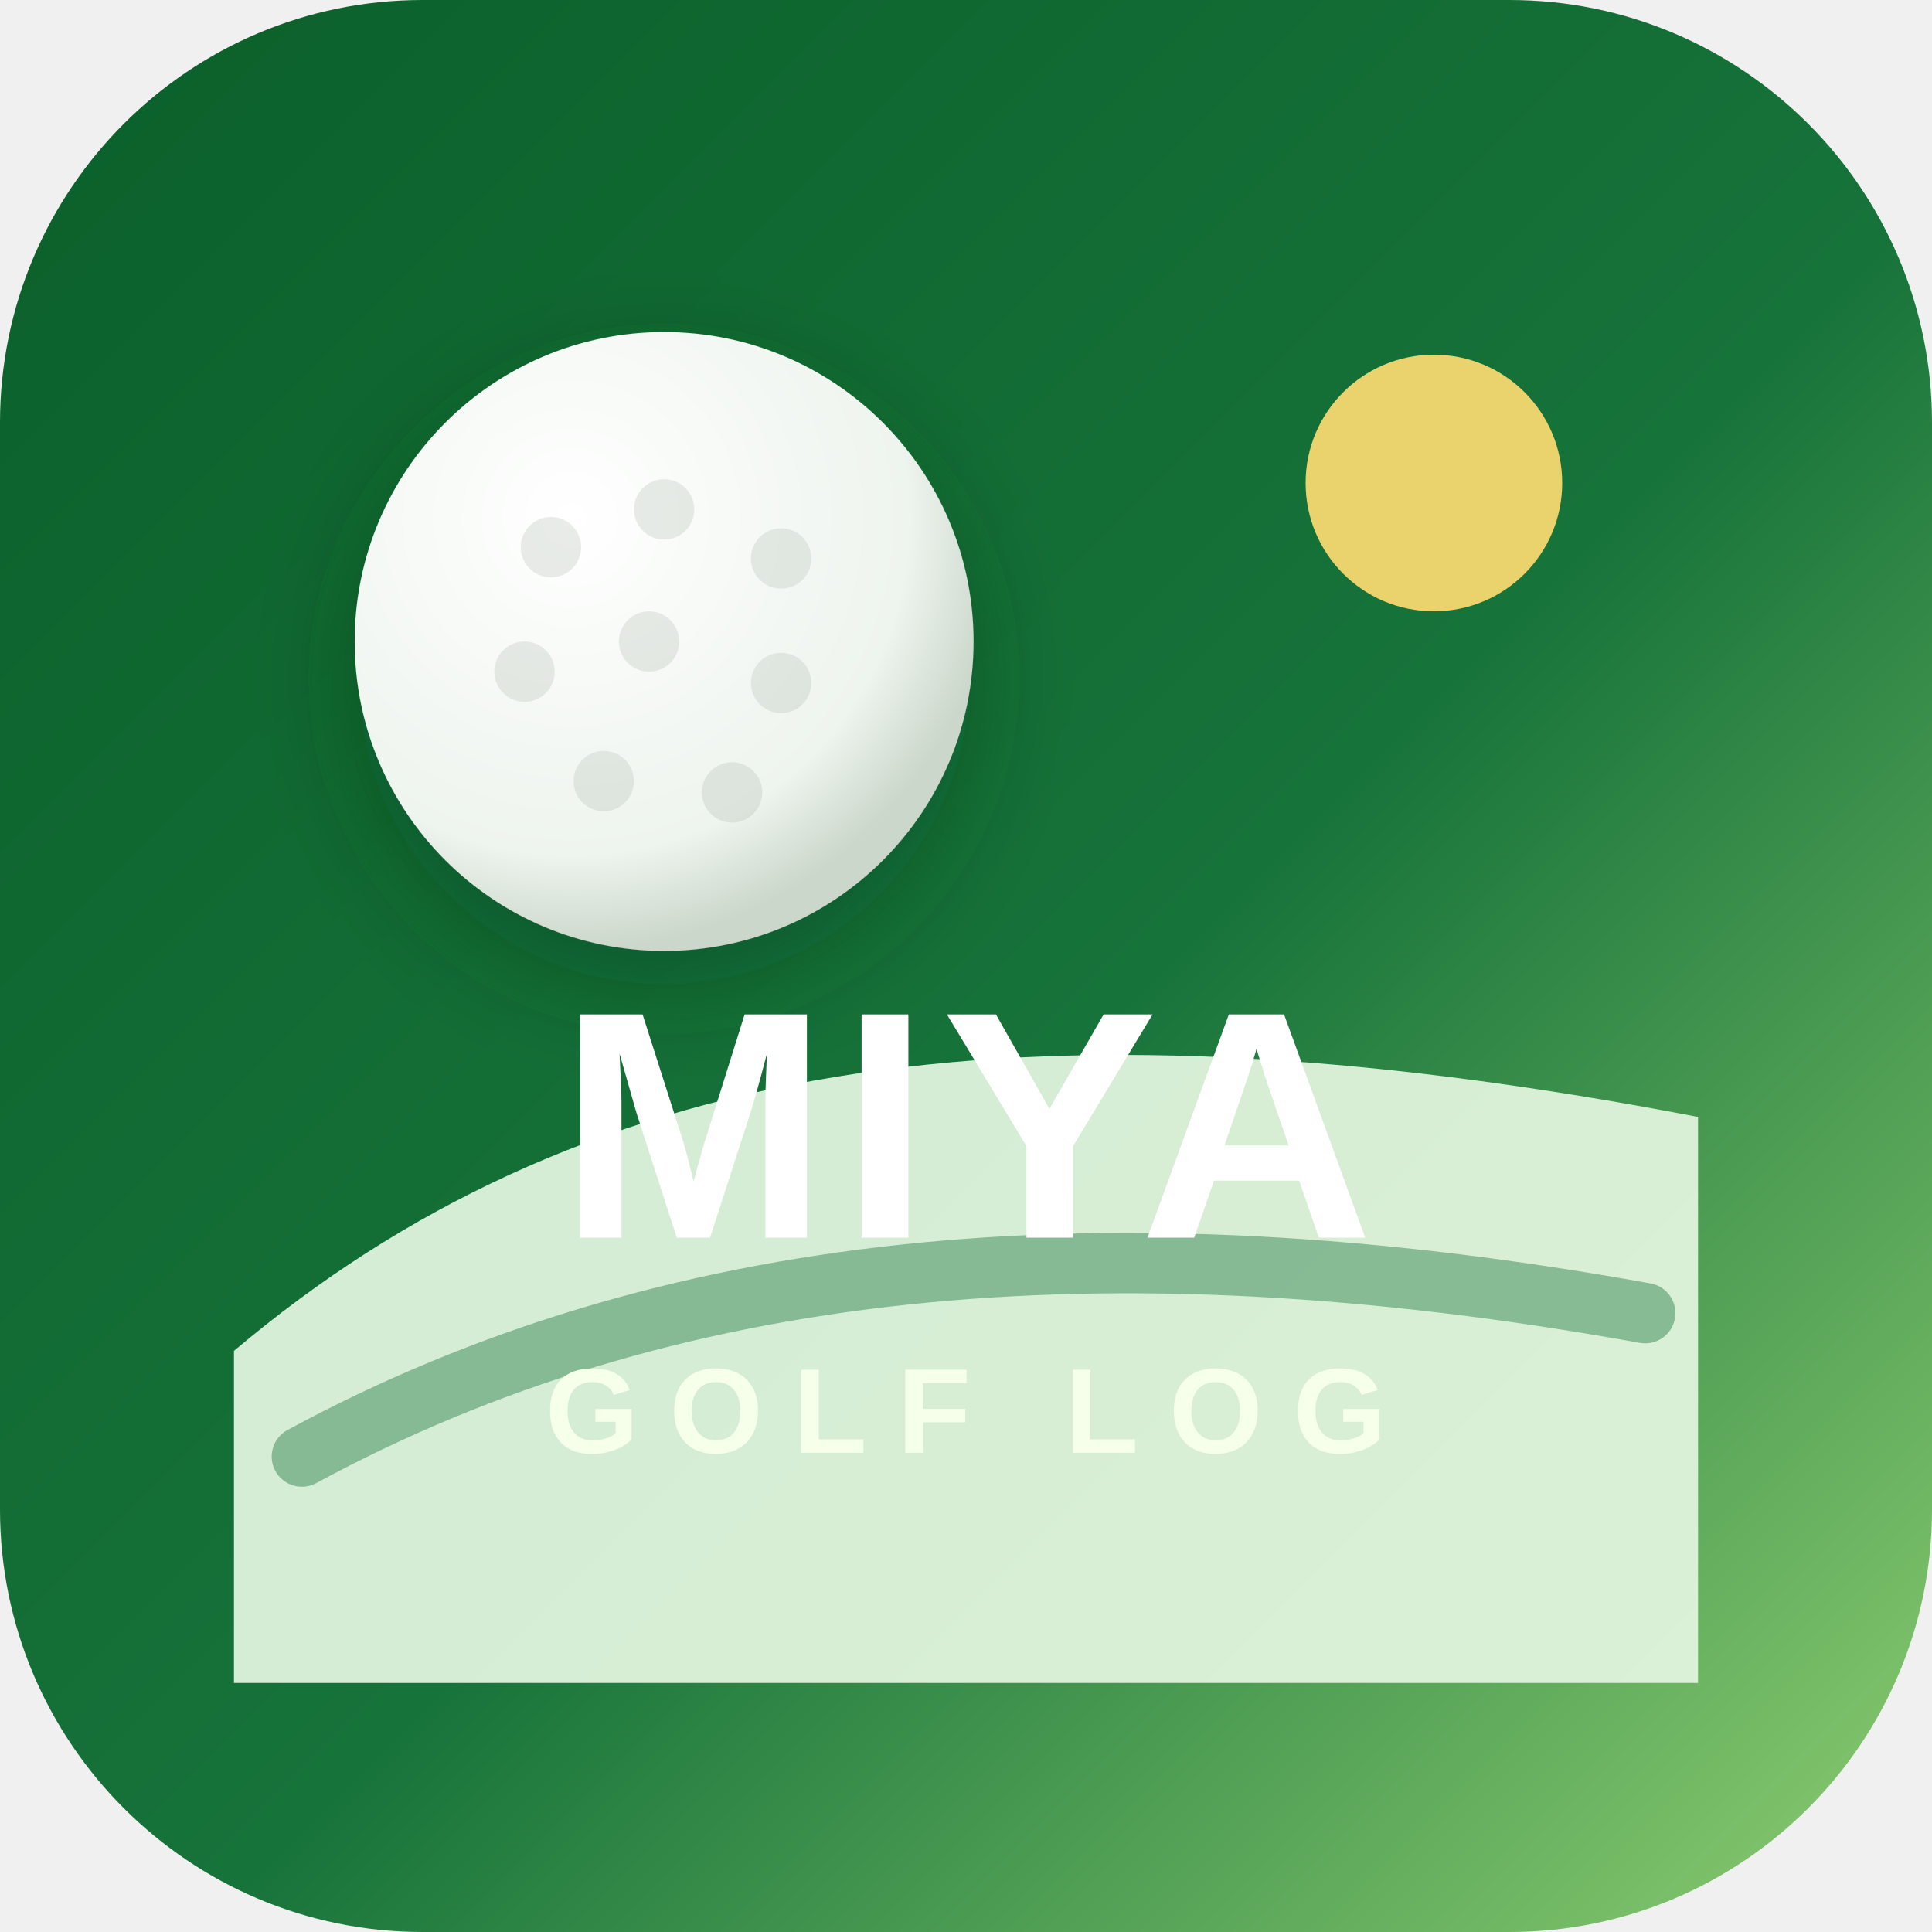
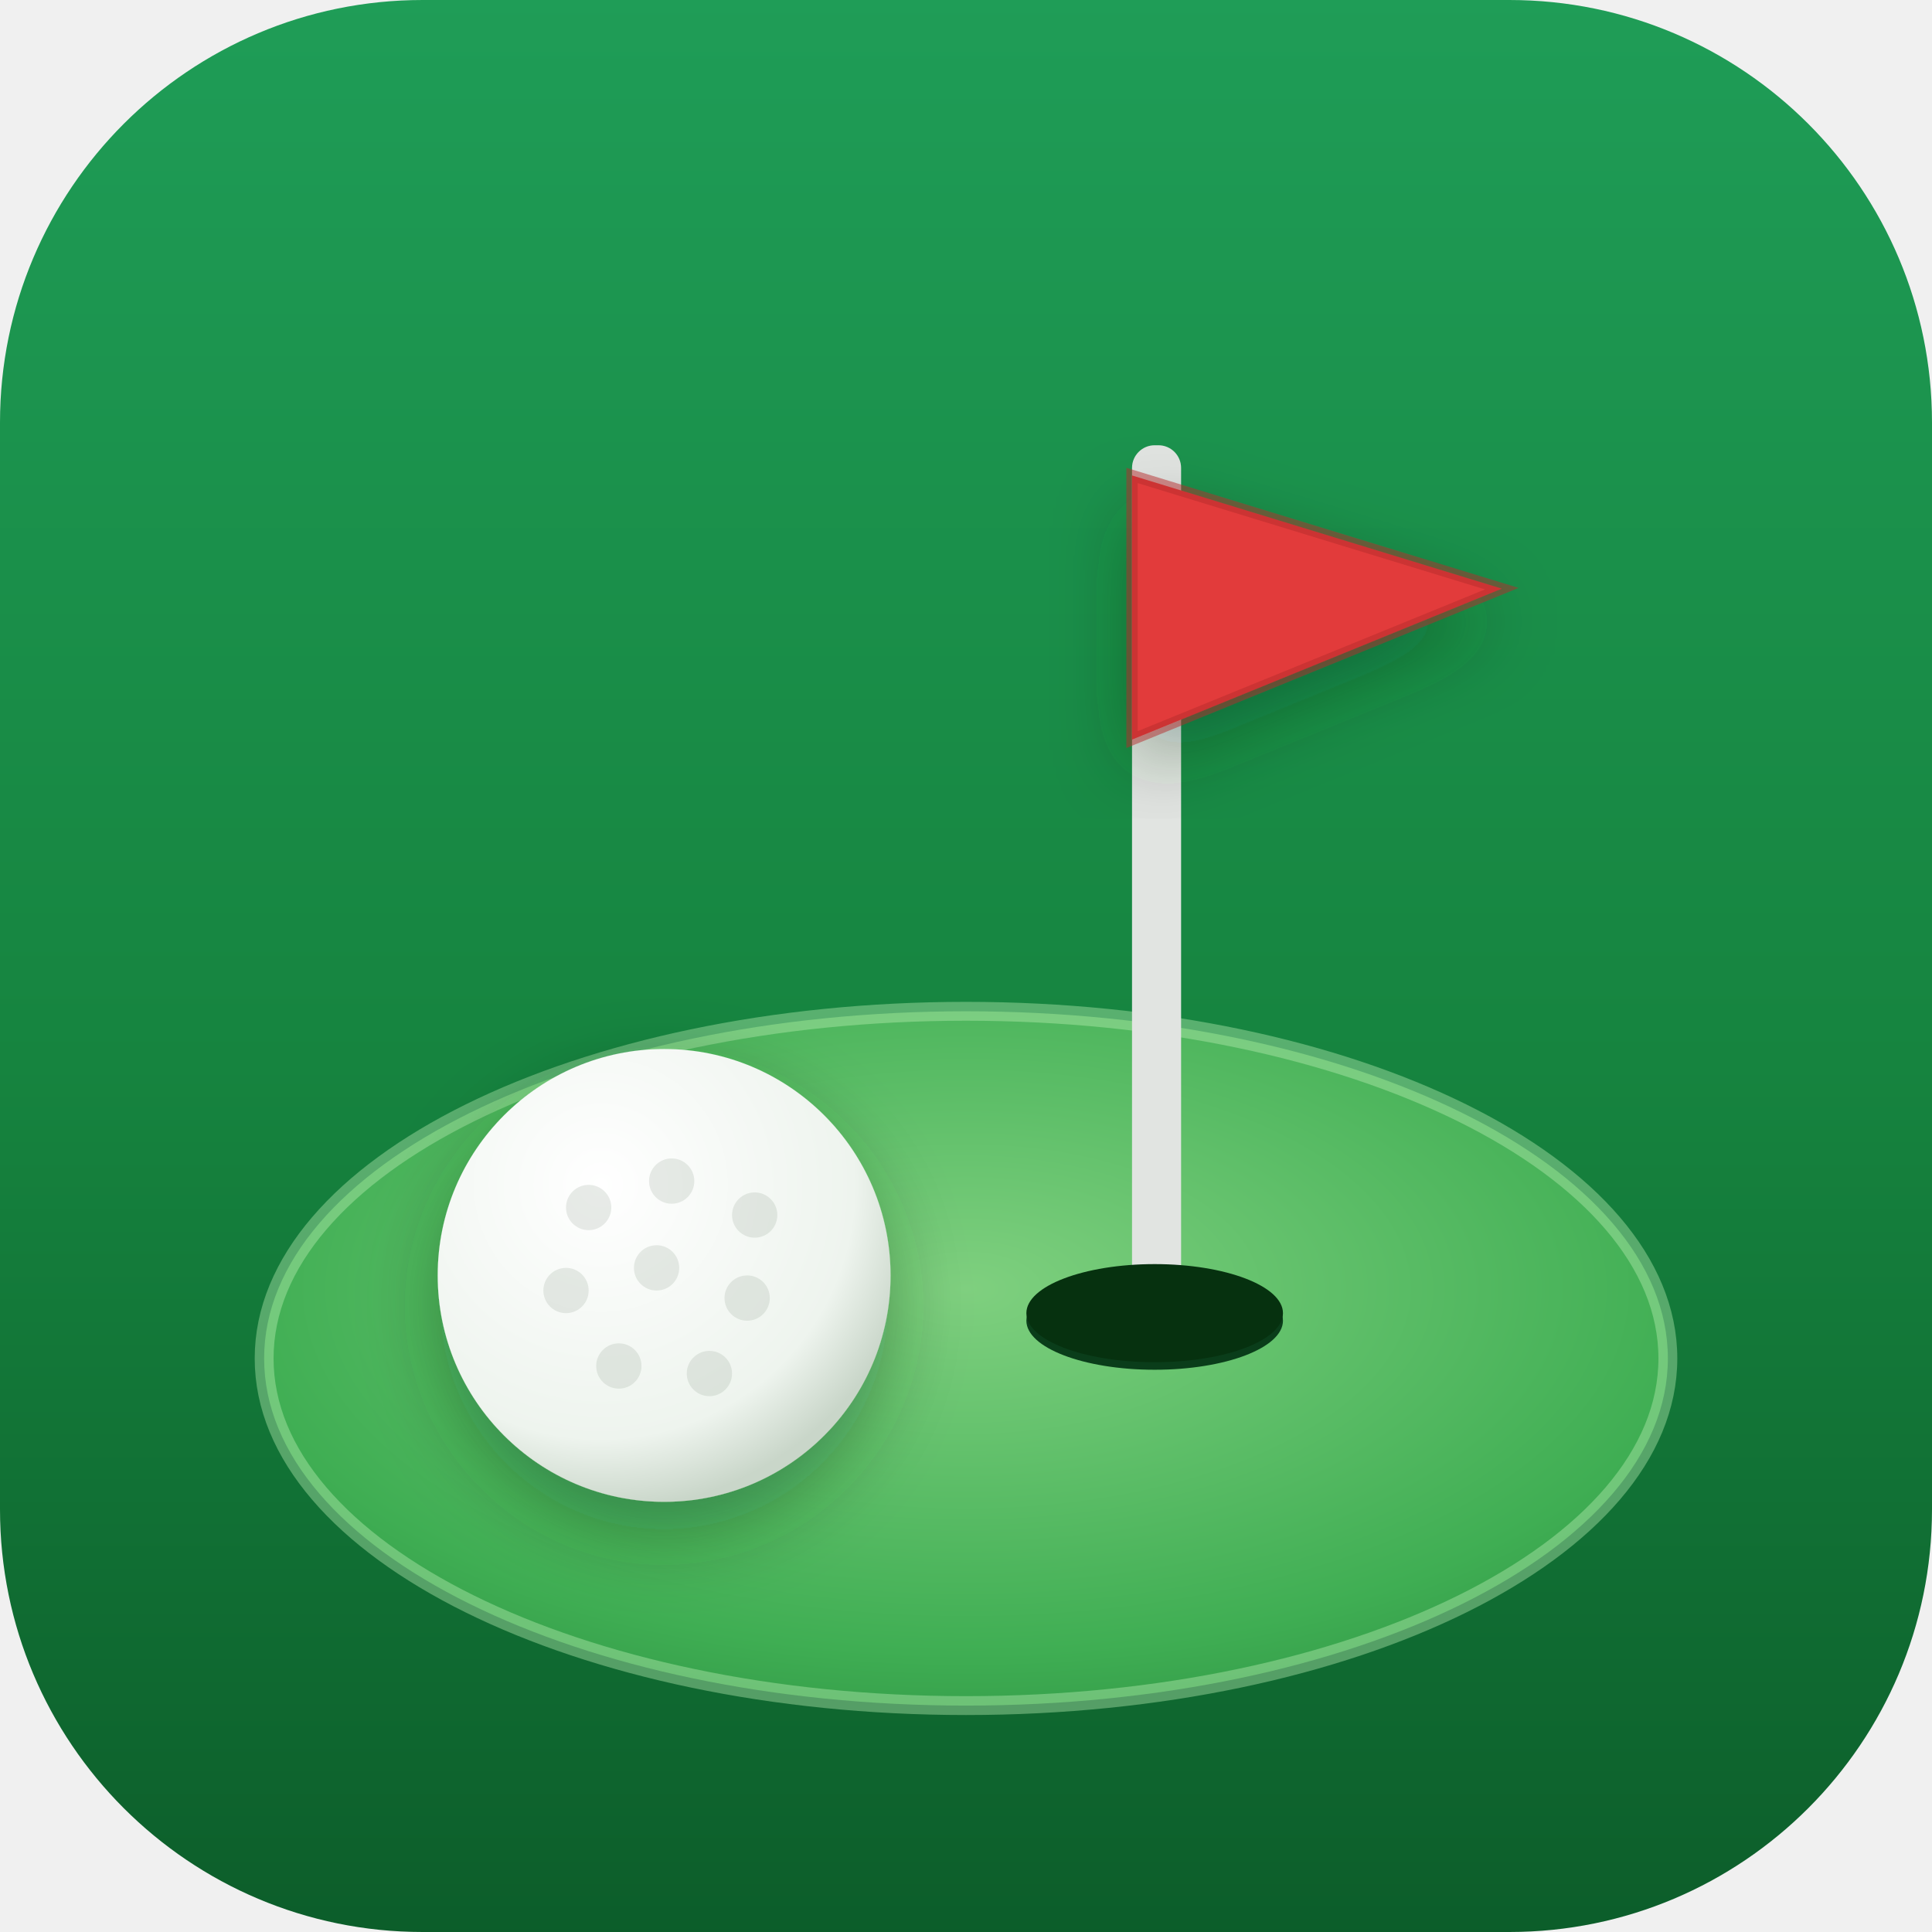
<svg xmlns="http://www.w3.org/2000/svg" viewBox="0 0 512 512">
  <defs>
-     <linearGradient id="bg" x1="0" x2="1" y1="0" y2="1">
-       <stop offset="0" stop-color="#0b5f2a" />
-       <stop offset="0.55" stop-color="#16733a" />
-       <stop offset="1" stop-color="#8fcf72" />
+     <linearGradient id="sky" x1="0" x2="0" y1="0" y2="1">
+       <stop offset="0" stop-color="#1f9d57" />
+       <stop offset="0.55" stop-color="#16843f" />
+       <stop offset="1" stop-color="#0c5d2a" />
    </linearGradient>
-     <radialGradient id="ball" cx="35%" cy="30%" r="70%">
+     <radialGradient id="green" cx="50%" cy="40%" r="75%">
+       <stop offset="0" stop-color="#7fd07f" />
+       <stop offset="0.7" stop-color="#3fae53" />
+       <stop offset="1" stop-color="#2b8c40" />
+     </radialGradient>
+     <radialGradient id="ball" cx="36%" cy="30%" r="72%">
      <stop offset="0" stop-color="#ffffff" />
      <stop offset="0.78" stop-color="#eef4ee" />
-       <stop offset="1" stop-color="#cbd7cb" />
+       <stop offset="1" stop-color="#c9d6c9" />
    </radialGradient>
-     <filter id="shadow" x="-20%" y="-20%" width="140%" height="140%">
-       <feDropShadow dx="0" dy="10" stdDeviation="14" flood-color="#063515" flood-opacity="0.35" />
+     <filter id="sh" x="-30%" y="-30%" width="160%" height="160%">
+       <feDropShadow dx="0" dy="8" stdDeviation="10" flood-color="#063515" flood-opacity="0.35" />
    </filter>
  </defs>
-   <rect width="512" height="512" rx="112" fill="url(#bg)" />
-   <path d="M62 358c90-76 206-97 388-62v150H62z" fill="#dff3dc" opacity="0.95" />
-   <path d="M80 386c96-52 212-64 356-38" fill="none" stroke="#16733a" stroke-width="16" stroke-linecap="round" opacity="0.42" />
-   <circle cx="176" cy="170" r="82" fill="url(#ball)" filter="url(#shadow)" />
-   <g opacity="0.22" fill="#9aaa9a">
-     <circle cx="146" cy="145" r="8" />
-     <circle cx="176" cy="135" r="8" />
-     <circle cx="207" cy="148" r="8" />
-     <circle cx="139" cy="178" r="8" />
-     <circle cx="172" cy="170" r="8" />
-     <circle cx="207" cy="181" r="8" />
-     <circle cx="160" cy="207" r="8" />
-     <circle cx="194" cy="210" r="8" />
+   <rect width="512" height="512" rx="112" fill="url(#sky)" />
+   <ellipse cx="256" cy="360" rx="186" ry="92" fill="url(#green)" />
+   <ellipse cx="256" cy="360" rx="186" ry="92" fill="none" stroke="#bdf0b6" stroke-width="5" opacity="0.4" />
+   <rect x="300" y="118" width="13" height="232" rx="6" fill="#f4f7f4" />
+   <rect x="300" y="118" width="13" height="232" rx="6" fill="#000" opacity="0.08" />
+   <path d="M300 126 L398 156 L300 196 Z" fill="#e23b3b" filter="url(#sh)" />
+   <path d="M300 126 L398 156 L300 196 Z" fill="none" stroke="#b62b2b" stroke-width="3" opacity="0.5" />
+   <ellipse cx="306" cy="350" rx="34" ry="13" fill="#0a3d1a" />
+   <ellipse cx="306" cy="348" rx="34" ry="13" fill="#06310f" />
+   <circle cx="176" cy="338" r="60" fill="url(#ball)" filter="url(#sh)" />
+   <g opacity="0.20" fill="#8a9c8a">
+     <circle cx="156" cy="320" r="6" />
+     <circle cx="178" cy="313" r="6" />
+     <circle cx="200" cy="322" r="6" />
+     <circle cx="150" cy="342" r="6" />
+     <circle cx="174" cy="336" r="6" />
+     <circle cx="198" cy="344" r="6" />
+     <circle cx="164" cy="362" r="6" />
+     <circle cx="188" cy="364" r="6" />
  </g>
-   <text x="256" y="328" text-anchor="middle" font-family="Arial Black, Arial, sans-serif" font-size="86" font-weight="900" fill="#ffffff" letter-spacing="3">MIYA</text>
-   <text x="256" y="385" text-anchor="middle" font-family="Arial, sans-serif" font-size="32" font-weight="800" fill="#f5ffe9" letter-spacing="8">GOLF LOG</text>
-   <circle cx="380" cy="128" r="34" fill="#f5d76e" opacity="0.95" />
</svg>
